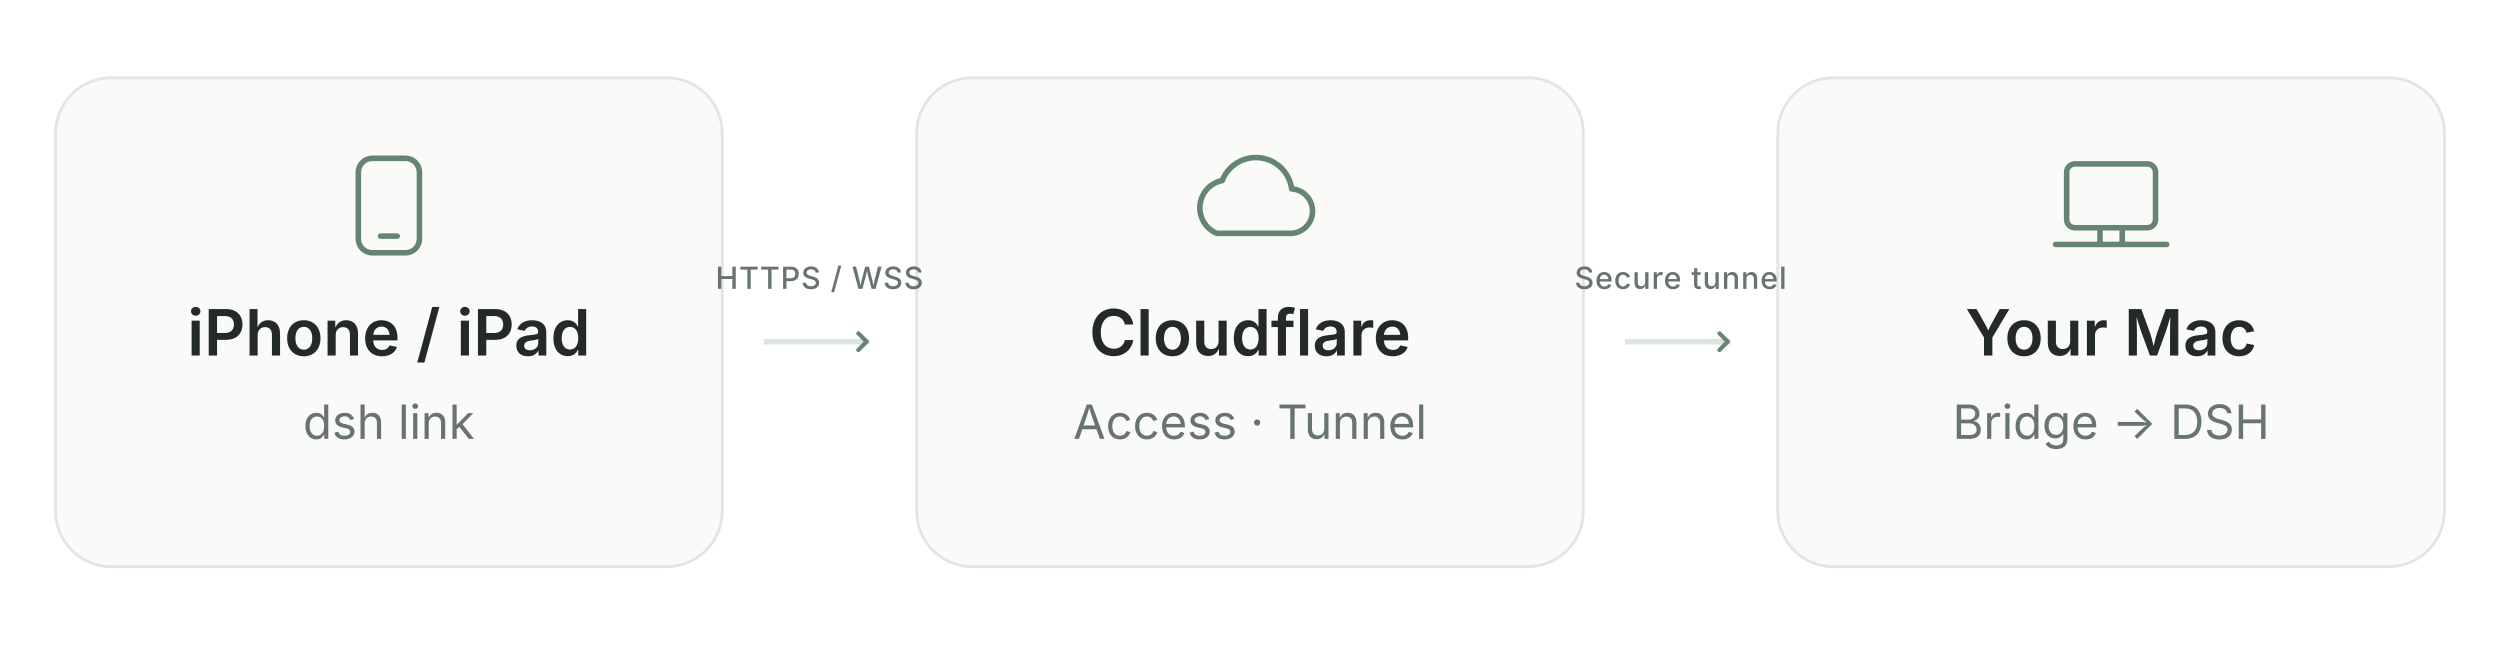
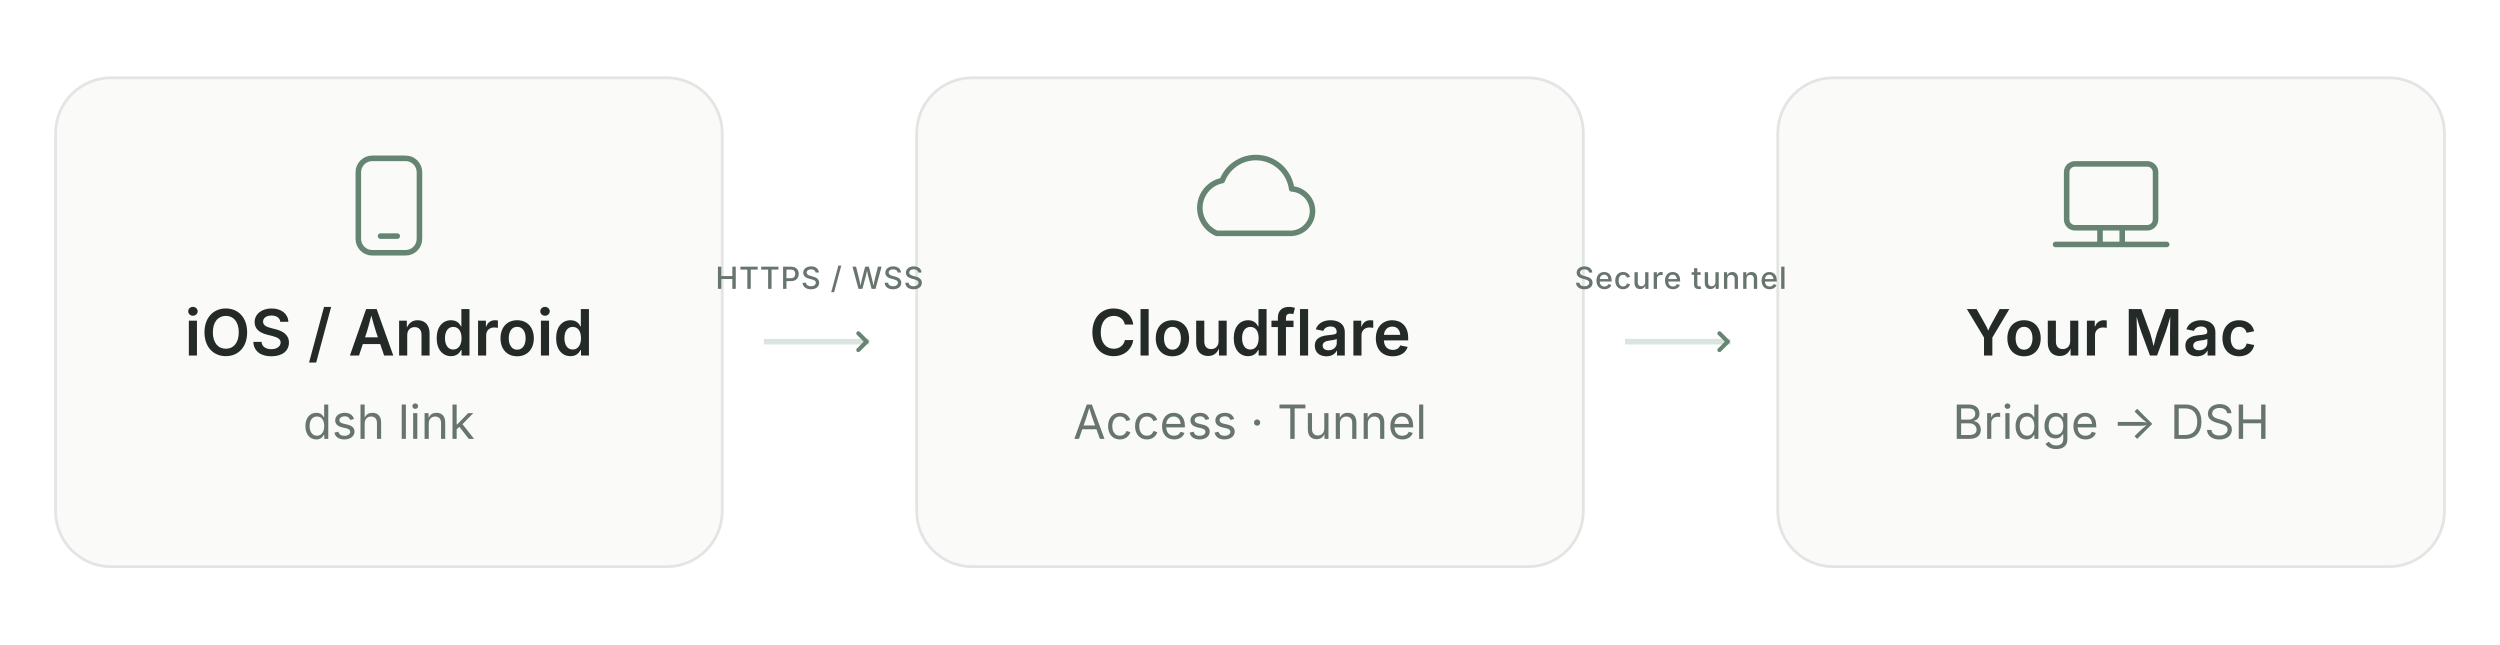
<svg xmlns="http://www.w3.org/2000/svg" width="900" height="232" viewBox="0 0 900 232" role="img" aria-labelledby="title desc">
  <style>
    text { font-family: -apple-system, BlinkMacSystemFont, 'Segoe UI', 'PingFang SC', 'Microsoft YaHei', sans-serif; text-anchor: middle; }
    .title { fill: #242a27; font-size: 23px; font-weight: 600; }
    .detail { fill: #68756e; font-size: 17px; }
    .route { fill: #68756e; font-size: 11px; font-weight: 500; letter-spacing: .3px; }
    .icon { fill: none; stroke: #658471; stroke-width: 2; stroke-linecap: round; stroke-linejoin: round; }
  </style>
  <defs>
    <marker id="arrow" markerWidth="8" markerHeight="8" refX="6" refY="4" orient="auto" markerUnits="userSpaceOnUse">
      <path d="M2 1l3 3-3 3" fill="none" stroke="#658471" stroke-width="1.5" stroke-linecap="round" stroke-linejoin="round" />
    </marker>
  </defs>
  <g fill="#fafaf9" stroke="#e2e5e3">
    <rect x="20" y="28" width="240" height="176" rx="20" />
    <rect x="330" y="28" width="240" height="176" rx="20" />
    <rect x="640" y="28" width="240" height="176" rx="20" />
  </g>
  <g stroke="#d9e5de" stroke-width="2" fill="none" marker-end="url(#arrow)">
    <path d="M275 123h38" />
    <path d="M585 123h38" />
  </g>
  <text class="route" x="295" y="104">HTTPS / WSS</text>
  <text class="route" x="605" y="104">Secure tunnel</text>
  <g class="icon">
    <rect x="129" y="57" width="22" height="34" rx="5" />
    <path d="M137 85h6" />
    <path d="M438 84h26a8 8 0 0 0 1-16 13 13 0 0 0-25-3 10 10 0 0 0-2 19Z" />
    <rect x="744" y="59" width="32" height="23" rx="3" />
    <path d="M740 88h40m-24-6v6m8-6v6" />
  </g>
-   <text class="title" x="140" y="128">iPhone / iPad</text>
+   <text class="title" x="140" y="128">iOS / Android</text>
  <text class="detail" x="140" y="158">dsh link</text>
  <text class="title" x="450" y="128">Cloudflare</text>
  <text class="detail" x="450" y="158">Access · Tunnel</text>
  <text class="title" x="760" y="128">Your Mac</text>
  <text class="detail" x="760" y="158">Bridge → DSH</text>
</svg>
